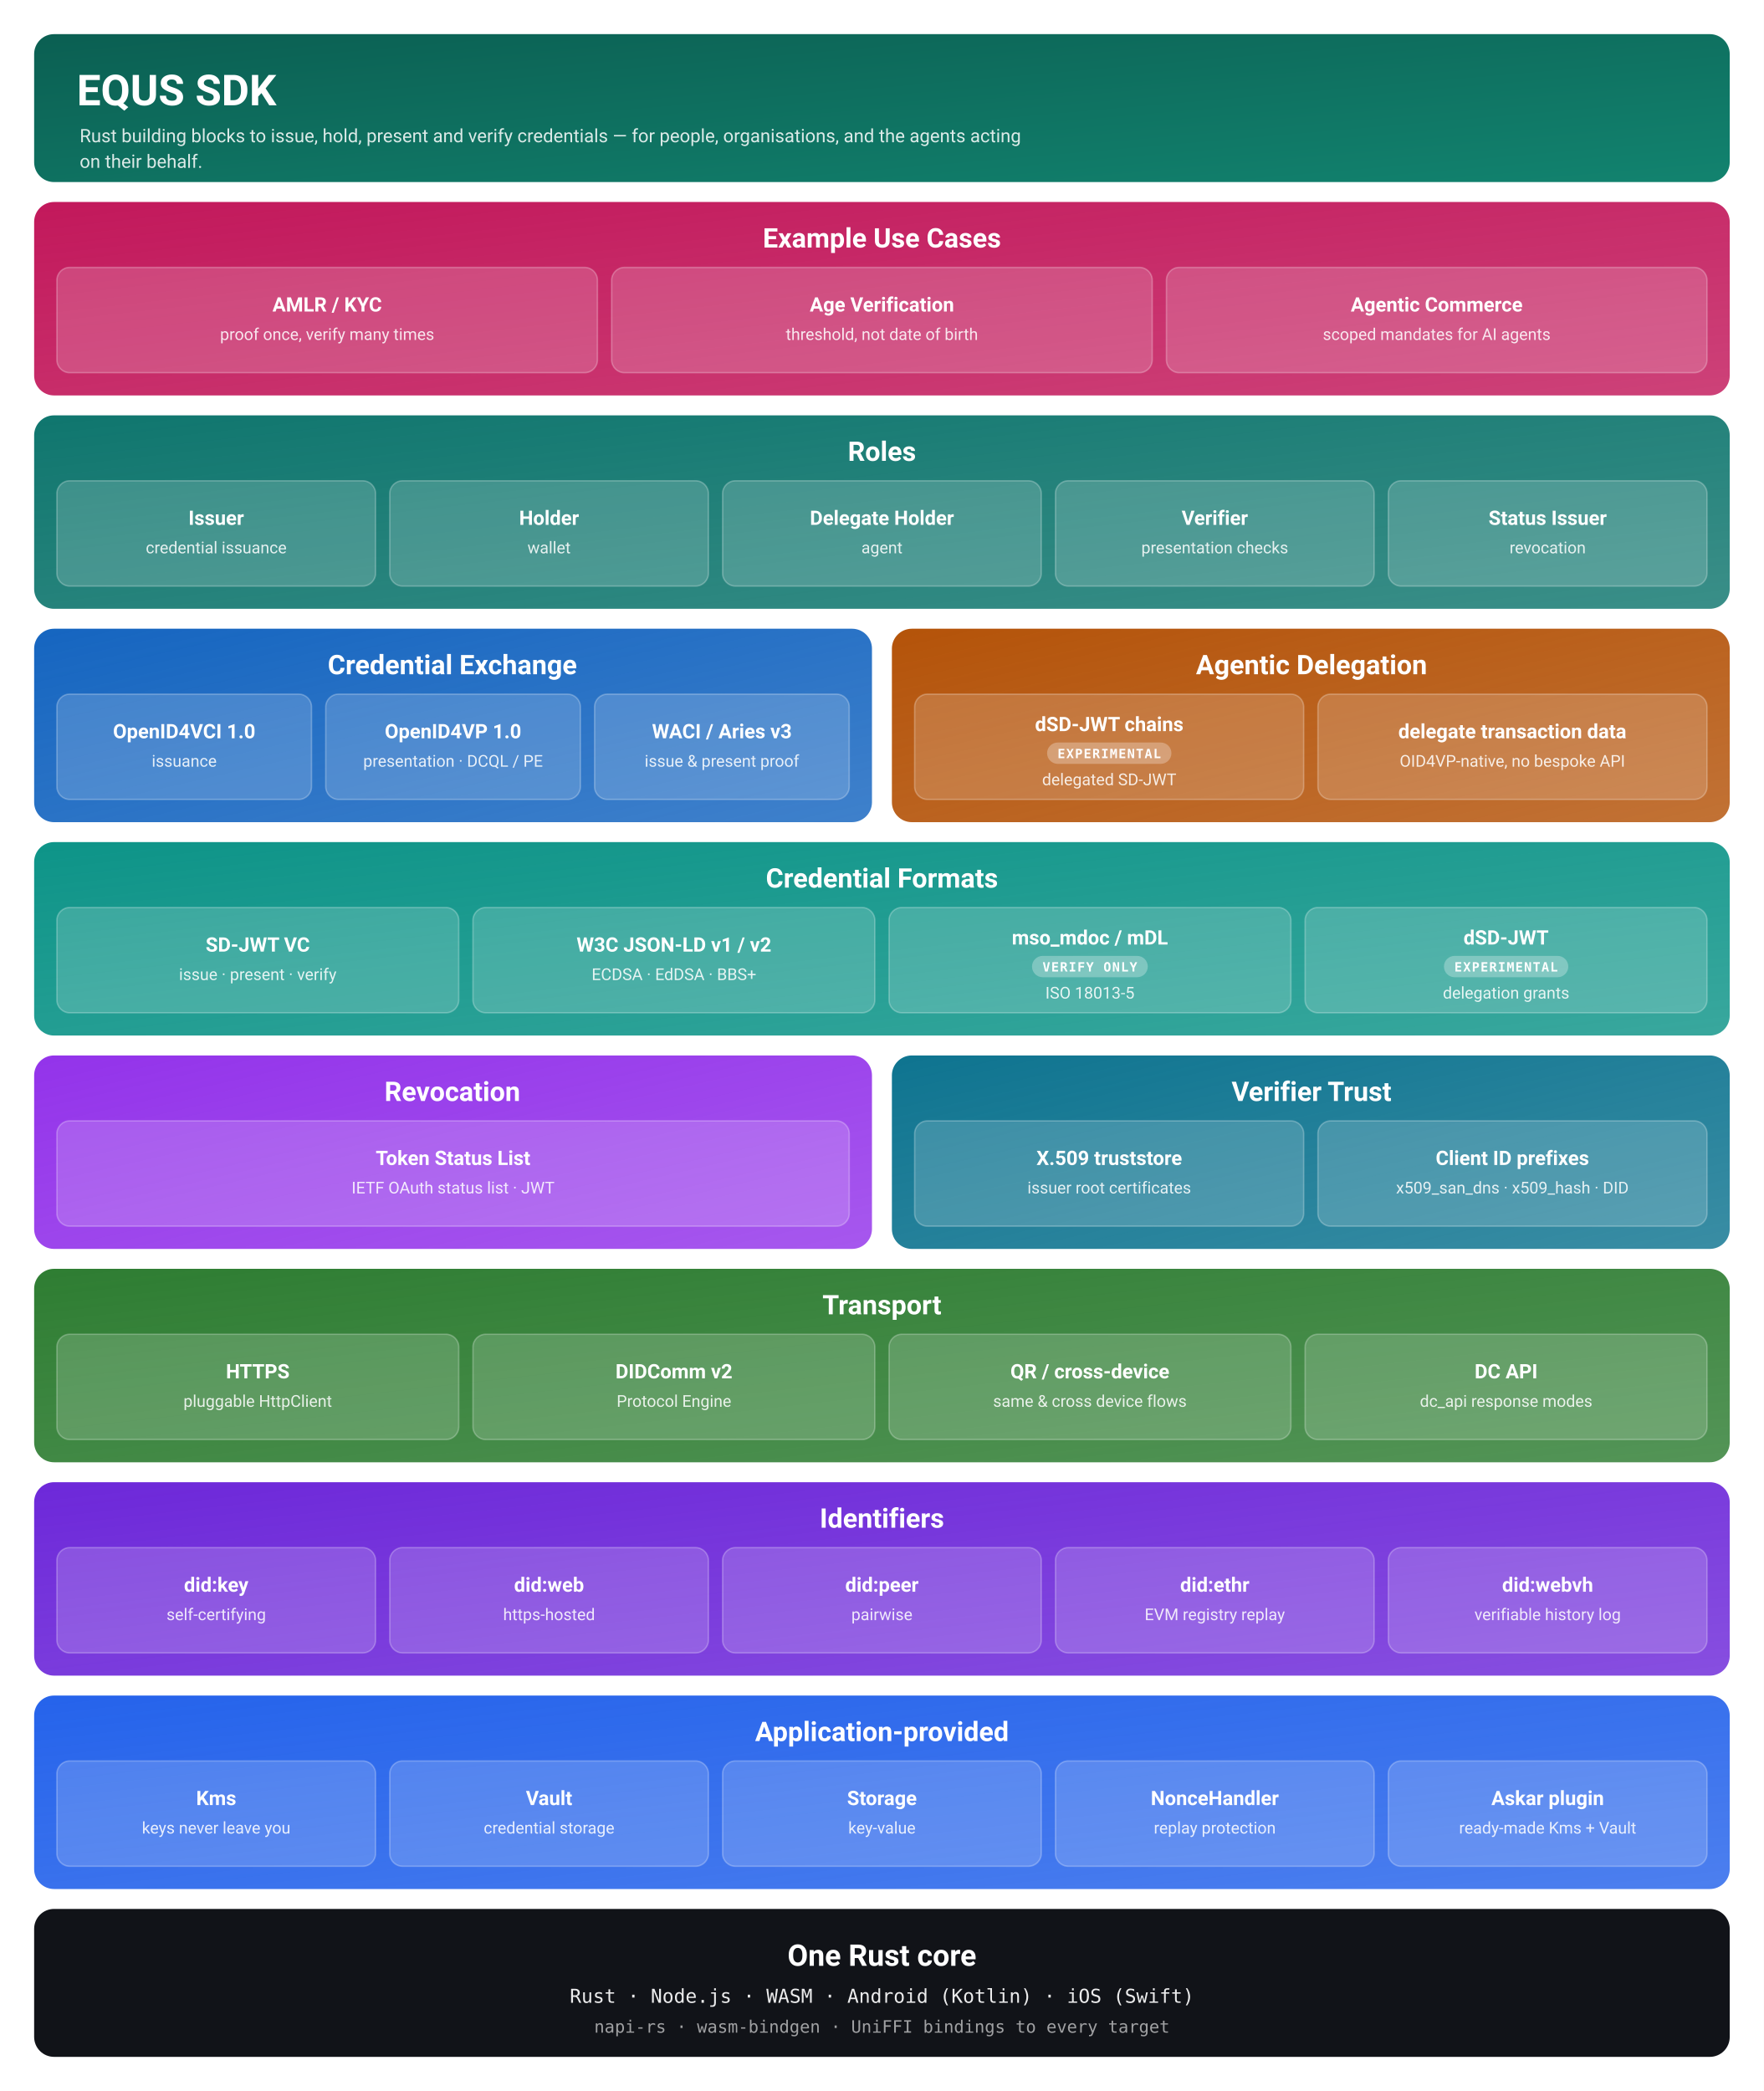
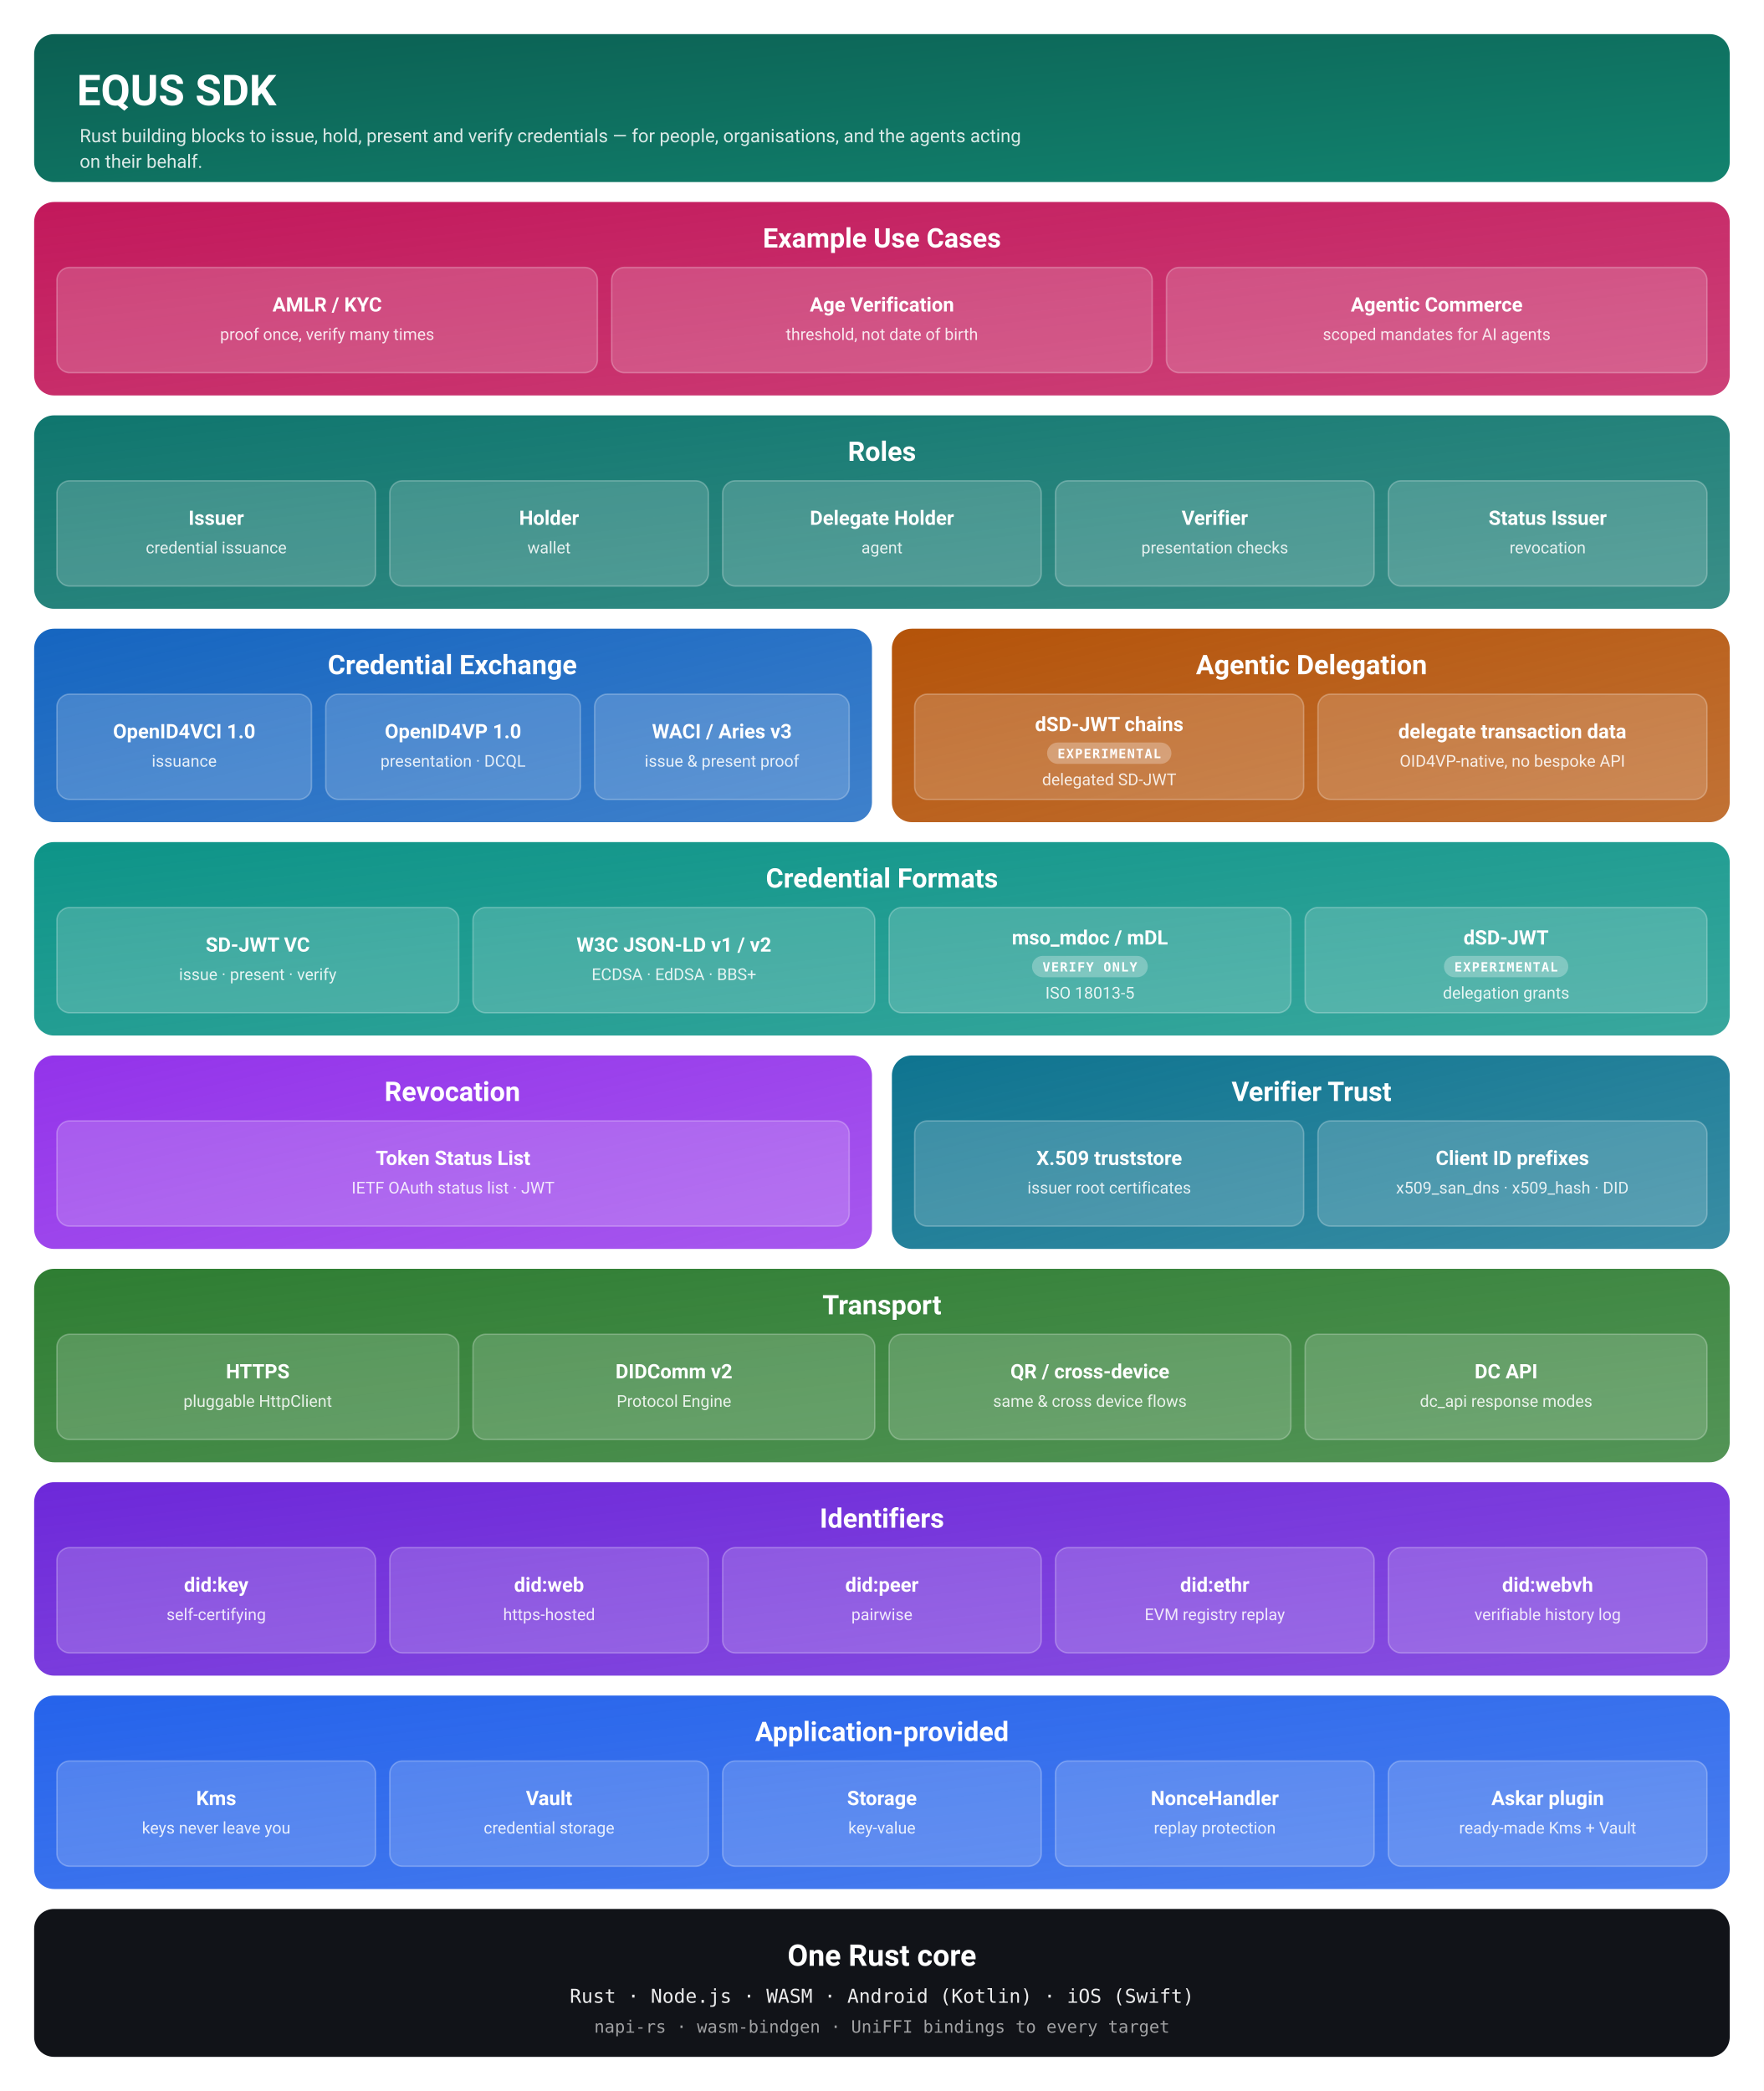
<svg xmlns="http://www.w3.org/2000/svg" width="1240" height="1470" viewBox="0 0 1240 1470" font-family="-apple-system,BlinkMacSystemFont,'Segoe UI',Roboto,Helvetica,Arial,sans-serif">
  <defs>
    <linearGradient id="hdr" x1="0" y1="0" x2="1" y2="1">
      <stop offset="0" stop-color="#0B5F52" />
      <stop offset="1" stop-color="#12836F" />
    </linearGradient>
    <linearGradient id="g0" x1="0" y1="0" x2="1" y2="1">
      <stop offset="0" stop-color="#C2185B" stop-opacity="1" />
      <stop offset="1" stop-color="#C2185B" stop-opacity="0.82" />
    </linearGradient>
    <linearGradient id="g1" x1="0" y1="0" x2="1" y2="1">
      <stop offset="0" stop-color="#0F766E" stop-opacity="1" />
      <stop offset="1" stop-color="#0F766E" stop-opacity="0.82" />
    </linearGradient>
    <linearGradient id="g2" x1="0" y1="0" x2="1" y2="1">
      <stop offset="0" stop-color="#1565C0" stop-opacity="1" />
      <stop offset="1" stop-color="#1565C0" stop-opacity="0.82" />
    </linearGradient>
    <linearGradient id="g3" x1="0" y1="0" x2="1" y2="1">
      <stop offset="0" stop-color="#B45309" stop-opacity="1" />
      <stop offset="1" stop-color="#B45309" stop-opacity="0.82" />
    </linearGradient>
    <linearGradient id="g4" x1="0" y1="0" x2="1" y2="1">
      <stop offset="0" stop-color="#0D9488" stop-opacity="1" />
      <stop offset="1" stop-color="#0D9488" stop-opacity="0.82" />
    </linearGradient>
    <linearGradient id="g5" x1="0" y1="0" x2="1" y2="1">
      <stop offset="0" stop-color="#9333EA" stop-opacity="1" />
      <stop offset="1" stop-color="#9333EA" stop-opacity="0.82" />
    </linearGradient>
    <linearGradient id="g6" x1="0" y1="0" x2="1" y2="1">
      <stop offset="0" stop-color="#0E7490" stop-opacity="1" />
      <stop offset="1" stop-color="#0E7490" stop-opacity="0.82" />
    </linearGradient>
    <linearGradient id="g7" x1="0" y1="0" x2="1" y2="1">
      <stop offset="0" stop-color="#2E7D32" stop-opacity="1" />
      <stop offset="1" stop-color="#2E7D32" stop-opacity="0.82" />
    </linearGradient>
    <linearGradient id="g8" x1="0" y1="0" x2="1" y2="1">
      <stop offset="0" stop-color="#6D28D9" stop-opacity="1" />
      <stop offset="1" stop-color="#6D28D9" stop-opacity="0.82" />
    </linearGradient>
    <linearGradient id="g9" x1="0" y1="0" x2="1" y2="1">
      <stop offset="0" stop-color="#2563EB" stop-opacity="1" />
      <stop offset="1" stop-color="#2563EB" stop-opacity="0.82" />
    </linearGradient>
  </defs>
  <rect width="1240" height="1470" fill="#ffffff" />
  <rect x="24" y="24" width="1192" height="104" rx="14" fill="url(#hdr)" />
  <text x="54" y="74" fill="#ffffff" font-size="30" font-weight="700">EQUS SDK</text>
  <text x="56" y="100" fill="#ffffff" fill-opacity="0.85" font-size="13">Rust building blocks to issue, hold, present and verify credentials — for people, organisations, and the agents acting</text>
  <text x="56" y="118" fill="#ffffff" fill-opacity="0.85" font-size="13">on their behalf.</text>
  <rect x="24" y="142" width="1192" height="136" rx="14" fill="url(#g0)" />
  <text x="620" y="174" fill="#ffffff" font-size="19" font-weight="700" text-anchor="middle">Example Use Cases</text>
  <rect x="40.0" y="188" width="380.0" height="74" rx="9" fill="#ffffff" fill-opacity="0.17" stroke="#ffffff" stroke-opacity="0.26" />
  <text x="230.0" y="219" fill="#ffffff" font-size="14" font-weight="700" text-anchor="middle">AMLR / KYC</text>
  <text x="230.0" y="239" fill="#ffffff" fill-opacity="0.86" font-size="11.5" text-anchor="middle">proof once, verify many times</text>
  <rect x="430.0" y="188" width="380.0" height="74" rx="9" fill="#ffffff" fill-opacity="0.17" stroke="#ffffff" stroke-opacity="0.26" />
  <text x="620.0" y="219" fill="#ffffff" font-size="14" font-weight="700" text-anchor="middle">Age Verification</text>
  <text x="620.0" y="239" fill="#ffffff" fill-opacity="0.86" font-size="11.5" text-anchor="middle">threshold, not date of birth</text>
  <rect x="820.0" y="188" width="380.0" height="74" rx="9" fill="#ffffff" fill-opacity="0.17" stroke="#ffffff" stroke-opacity="0.26" />
  <text x="1010.0" y="219" fill="#ffffff" font-size="14" font-weight="700" text-anchor="middle">Agentic Commerce</text>
  <text x="1010.0" y="239" fill="#ffffff" fill-opacity="0.86" font-size="11.5" text-anchor="middle">scoped mandates for AI agents</text>
  <rect x="24" y="292" width="1192" height="136" rx="14" fill="url(#g1)" />
  <text x="620" y="324" fill="#ffffff" font-size="19" font-weight="700" text-anchor="middle">Roles</text>
  <rect x="40.0" y="338" width="224.0" height="74" rx="9" fill="#ffffff" fill-opacity="0.17" stroke="#ffffff" stroke-opacity="0.26" />
  <text x="152.0" y="369" fill="#ffffff" font-size="14" font-weight="700" text-anchor="middle">Issuer</text>
  <text x="152.0" y="389" fill="#ffffff" fill-opacity="0.86" font-size="11.5" text-anchor="middle">credential issuance</text>
  <rect x="274.0" y="338" width="224.0" height="74" rx="9" fill="#ffffff" fill-opacity="0.17" stroke="#ffffff" stroke-opacity="0.26" />
  <text x="386.0" y="369" fill="#ffffff" font-size="14" font-weight="700" text-anchor="middle">Holder</text>
  <text x="386.0" y="389" fill="#ffffff" fill-opacity="0.86" font-size="11.5" text-anchor="middle">wallet</text>
  <rect x="508.0" y="338" width="224.0" height="74" rx="9" fill="#ffffff" fill-opacity="0.17" stroke="#ffffff" stroke-opacity="0.26" />
  <text x="620.0" y="369" fill="#ffffff" font-size="14" font-weight="700" text-anchor="middle">Delegate Holder</text>
  <text x="620.0" y="389" fill="#ffffff" fill-opacity="0.86" font-size="11.5" text-anchor="middle">agent</text>
  <rect x="742.0" y="338" width="224.0" height="74" rx="9" fill="#ffffff" fill-opacity="0.17" stroke="#ffffff" stroke-opacity="0.26" />
  <text x="854.0" y="369" fill="#ffffff" font-size="14" font-weight="700" text-anchor="middle">Verifier</text>
  <text x="854.0" y="389" fill="#ffffff" fill-opacity="0.86" font-size="11.5" text-anchor="middle">presentation checks</text>
  <rect x="976.0" y="338" width="224.0" height="74" rx="9" fill="#ffffff" fill-opacity="0.17" stroke="#ffffff" stroke-opacity="0.26" />
  <text x="1088.0" y="369" fill="#ffffff" font-size="14" font-weight="700" text-anchor="middle">Status Issuer</text>
  <text x="1088.0" y="389" fill="#ffffff" fill-opacity="0.86" font-size="11.5" text-anchor="middle">revocation</text>
  <rect x="24" y="442" width="589" height="136" rx="14" fill="url(#g2)" />
  <text x="318" y="474" fill="#ffffff" font-size="19" font-weight="700" text-anchor="middle">Credential Exchange</text>
  <rect x="40.0" y="488" width="179.0" height="74" rx="9" fill="#ffffff" fill-opacity="0.17" stroke="#ffffff" stroke-opacity="0.26" />
  <text x="129.5" y="519" fill="#ffffff" font-size="14" font-weight="700" text-anchor="middle">OpenID4VCI 1.0</text>
  <text x="129.5" y="539" fill="#ffffff" fill-opacity="0.86" font-size="11.5" text-anchor="middle">issuance</text>
  <rect x="229.0" y="488" width="179.0" height="74" rx="9" fill="#ffffff" fill-opacity="0.17" stroke="#ffffff" stroke-opacity="0.26" />
  <text x="318.5" y="519" fill="#ffffff" font-size="14" font-weight="700" text-anchor="middle">OpenID4VP 1.0</text>
-   <text x="318.5" y="539" fill="#ffffff" fill-opacity="0.86" font-size="11.5" text-anchor="middle">presentation · DCQL / PE</text>
+   <text x="318.5" y="539" fill="#ffffff" fill-opacity="0.86" font-size="11.5" text-anchor="middle">presentation · DCQL</text>
  <rect x="418.0" y="488" width="179.0" height="74" rx="9" fill="#ffffff" fill-opacity="0.17" stroke="#ffffff" stroke-opacity="0.26" />
  <text x="507.5" y="519" fill="#ffffff" font-size="14" font-weight="700" text-anchor="middle">WACI / Aries v3</text>
  <text x="507.5" y="539" fill="#ffffff" fill-opacity="0.86" font-size="11.5" text-anchor="middle">issue &amp; present proof</text>
  <rect x="627" y="442" width="589" height="136" rx="14" fill="url(#g3)" />
  <text x="922" y="474" fill="#ffffff" font-size="19" font-weight="700" text-anchor="middle">Agentic Delegation</text>
  <rect x="643.0" y="488" width="273.5" height="74" rx="9" fill="#ffffff" fill-opacity="0.17" stroke="#ffffff" stroke-opacity="0.26" />
  <text x="779.8" y="514" fill="#ffffff" font-size="14" font-weight="700" text-anchor="middle">dSD-JWT chains</text>
  <rect x="736.1" y="522" width="87.4" height="15" rx="7.5" fill="#ffffff" fill-opacity="0.28" />
  <text x="779.8" y="533" fill="#ffffff" font-size="9" font-weight="700" letter-spacing="0.7" text-anchor="middle" font-family="ui-monospace,SFMono-Regular,Menlo,Consolas,monospace">EXPERIMENTAL</text>
  <text x="779.8" y="552" fill="#ffffff" fill-opacity="0.86" font-size="11.5" text-anchor="middle">delegated SD-JWT</text>
  <rect x="926.5" y="488" width="273.5" height="74" rx="9" fill="#ffffff" fill-opacity="0.17" stroke="#ffffff" stroke-opacity="0.26" />
  <text x="1063.2" y="519" fill="#ffffff" font-size="14" font-weight="700" text-anchor="middle">delegate transaction data</text>
  <text x="1063.2" y="539" fill="#ffffff" fill-opacity="0.86" font-size="11.5" text-anchor="middle">OID4VP-native, no bespoke API</text>
  <rect x="24" y="592" width="1192" height="136" rx="14" fill="url(#g4)" />
  <text x="620" y="624" fill="#ffffff" font-size="19" font-weight="700" text-anchor="middle">Credential Formats</text>
  <rect x="40.0" y="638" width="282.5" height="74" rx="9" fill="#ffffff" fill-opacity="0.17" stroke="#ffffff" stroke-opacity="0.26" />
  <text x="181.2" y="669" fill="#ffffff" font-size="14" font-weight="700" text-anchor="middle">SD-JWT VC</text>
  <text x="181.2" y="689" fill="#ffffff" fill-opacity="0.86" font-size="11.5" text-anchor="middle">issue · present · verify</text>
  <rect x="332.5" y="638" width="282.5" height="74" rx="9" fill="#ffffff" fill-opacity="0.17" stroke="#ffffff" stroke-opacity="0.26" />
  <text x="473.8" y="669" fill="#ffffff" font-size="14" font-weight="700" text-anchor="middle">W3C JSON-LD v1 / v2</text>
  <text x="473.8" y="689" fill="#ffffff" fill-opacity="0.86" font-size="11.5" text-anchor="middle">ECDSA · EdDSA · BBS+</text>
  <rect x="625.0" y="638" width="282.5" height="74" rx="9" fill="#ffffff" fill-opacity="0.17" stroke="#ffffff" stroke-opacity="0.26" />
  <text x="766.2" y="664" fill="#ffffff" font-size="14" font-weight="700" text-anchor="middle">mso_mdoc / mDL</text>
  <rect x="725.5" y="672" width="81.4" height="15" rx="7.5" fill="#ffffff" fill-opacity="0.28" />
  <text x="766.2" y="683" fill="#ffffff" font-size="9" font-weight="700" letter-spacing="0.7" text-anchor="middle" font-family="ui-monospace,SFMono-Regular,Menlo,Consolas,monospace">VERIFY ONLY</text>
  <text x="766.2" y="702" fill="#ffffff" fill-opacity="0.86" font-size="11.5" text-anchor="middle">ISO 18013-5</text>
  <rect x="917.5" y="638" width="282.5" height="74" rx="9" fill="#ffffff" fill-opacity="0.17" stroke="#ffffff" stroke-opacity="0.26" />
  <text x="1058.8" y="664" fill="#ffffff" font-size="14" font-weight="700" text-anchor="middle">dSD-JWT</text>
  <rect x="1015.1" y="672" width="87.4" height="15" rx="7.5" fill="#ffffff" fill-opacity="0.28" />
  <text x="1058.8" y="683" fill="#ffffff" font-size="9" font-weight="700" letter-spacing="0.7" text-anchor="middle" font-family="ui-monospace,SFMono-Regular,Menlo,Consolas,monospace">EXPERIMENTAL</text>
  <text x="1058.8" y="702" fill="#ffffff" fill-opacity="0.86" font-size="11.5" text-anchor="middle">delegation grants</text>
  <rect x="24" y="742" width="589" height="136" rx="14" fill="url(#g5)" />
  <text x="318" y="774" fill="#ffffff" font-size="19" font-weight="700" text-anchor="middle">Revocation</text>
  <rect x="40.0" y="788" width="557.0" height="74" rx="9" fill="#ffffff" fill-opacity="0.17" stroke="#ffffff" stroke-opacity="0.26" />
  <text x="318.5" y="819" fill="#ffffff" font-size="14" font-weight="700" text-anchor="middle">Token Status List</text>
  <text x="318.5" y="839" fill="#ffffff" fill-opacity="0.86" font-size="11.5" text-anchor="middle">IETF OAuth status list · JWT</text>
  <rect x="627" y="742" width="589" height="136" rx="14" fill="url(#g6)" />
  <text x="922" y="774" fill="#ffffff" font-size="19" font-weight="700" text-anchor="middle">Verifier Trust</text>
  <rect x="643.0" y="788" width="273.5" height="74" rx="9" fill="#ffffff" fill-opacity="0.17" stroke="#ffffff" stroke-opacity="0.26" />
  <text x="779.8" y="819" fill="#ffffff" font-size="14" font-weight="700" text-anchor="middle">X.509 truststore</text>
  <text x="779.8" y="839" fill="#ffffff" fill-opacity="0.86" font-size="11.5" text-anchor="middle">issuer root certificates</text>
  <rect x="926.5" y="788" width="273.5" height="74" rx="9" fill="#ffffff" fill-opacity="0.17" stroke="#ffffff" stroke-opacity="0.26" />
  <text x="1063.2" y="819" fill="#ffffff" font-size="14" font-weight="700" text-anchor="middle">Client ID prefixes</text>
  <text x="1063.2" y="839" fill="#ffffff" fill-opacity="0.86" font-size="11.5" text-anchor="middle">x509_san_dns · x509_hash · DID</text>
  <rect x="24" y="892" width="1192" height="136" rx="14" fill="url(#g7)" />
  <text x="620" y="924" fill="#ffffff" font-size="19" font-weight="700" text-anchor="middle">Transport</text>
  <rect x="40.0" y="938" width="282.5" height="74" rx="9" fill="#ffffff" fill-opacity="0.17" stroke="#ffffff" stroke-opacity="0.26" />
  <text x="181.2" y="969" fill="#ffffff" font-size="14" font-weight="700" text-anchor="middle">HTTPS</text>
  <text x="181.2" y="989" fill="#ffffff" fill-opacity="0.86" font-size="11.5" text-anchor="middle">pluggable HttpClient</text>
  <rect x="332.5" y="938" width="282.5" height="74" rx="9" fill="#ffffff" fill-opacity="0.17" stroke="#ffffff" stroke-opacity="0.26" />
  <text x="473.8" y="969" fill="#ffffff" font-size="14" font-weight="700" text-anchor="middle">DIDComm v2</text>
  <text x="473.8" y="989" fill="#ffffff" fill-opacity="0.86" font-size="11.5" text-anchor="middle">Protocol Engine</text>
  <rect x="625.0" y="938" width="282.5" height="74" rx="9" fill="#ffffff" fill-opacity="0.17" stroke="#ffffff" stroke-opacity="0.26" />
  <text x="766.2" y="969" fill="#ffffff" font-size="14" font-weight="700" text-anchor="middle">QR / cross-device</text>
  <text x="766.2" y="989" fill="#ffffff" fill-opacity="0.86" font-size="11.5" text-anchor="middle">same &amp; cross device flows</text>
  <rect x="917.5" y="938" width="282.5" height="74" rx="9" fill="#ffffff" fill-opacity="0.17" stroke="#ffffff" stroke-opacity="0.26" />
  <text x="1058.8" y="969" fill="#ffffff" font-size="14" font-weight="700" text-anchor="middle">DC API</text>
  <text x="1058.8" y="989" fill="#ffffff" fill-opacity="0.86" font-size="11.5" text-anchor="middle">dc_api response modes</text>
  <rect x="24" y="1042" width="1192" height="136" rx="14" fill="url(#g8)" />
  <text x="620" y="1074" fill="#ffffff" font-size="19" font-weight="700" text-anchor="middle">Identifiers</text>
  <rect x="40.0" y="1088" width="224.0" height="74" rx="9" fill="#ffffff" fill-opacity="0.17" stroke="#ffffff" stroke-opacity="0.26" />
  <text x="152.0" y="1119" fill="#ffffff" font-size="14" font-weight="700" text-anchor="middle">did:key</text>
  <text x="152.0" y="1139" fill="#ffffff" fill-opacity="0.86" font-size="11.5" text-anchor="middle">self-certifying</text>
  <rect x="274.0" y="1088" width="224.0" height="74" rx="9" fill="#ffffff" fill-opacity="0.17" stroke="#ffffff" stroke-opacity="0.26" />
  <text x="386.0" y="1119" fill="#ffffff" font-size="14" font-weight="700" text-anchor="middle">did:web</text>
  <text x="386.0" y="1139" fill="#ffffff" fill-opacity="0.86" font-size="11.5" text-anchor="middle">https-hosted</text>
  <rect x="508.0" y="1088" width="224.0" height="74" rx="9" fill="#ffffff" fill-opacity="0.17" stroke="#ffffff" stroke-opacity="0.26" />
  <text x="620.0" y="1119" fill="#ffffff" font-size="14" font-weight="700" text-anchor="middle">did:peer</text>
  <text x="620.0" y="1139" fill="#ffffff" fill-opacity="0.86" font-size="11.5" text-anchor="middle">pairwise</text>
  <rect x="742.0" y="1088" width="224.0" height="74" rx="9" fill="#ffffff" fill-opacity="0.17" stroke="#ffffff" stroke-opacity="0.26" />
  <text x="854.0" y="1119" fill="#ffffff" font-size="14" font-weight="700" text-anchor="middle">did:ethr</text>
  <text x="854.0" y="1139" fill="#ffffff" fill-opacity="0.86" font-size="11.5" text-anchor="middle">EVM registry replay</text>
  <rect x="976.0" y="1088" width="224.0" height="74" rx="9" fill="#ffffff" fill-opacity="0.17" stroke="#ffffff" stroke-opacity="0.26" />
  <text x="1088.0" y="1119" fill="#ffffff" font-size="14" font-weight="700" text-anchor="middle">did:webvh</text>
  <text x="1088.0" y="1139" fill="#ffffff" fill-opacity="0.86" font-size="11.5" text-anchor="middle">verifiable history log</text>
  <rect x="24" y="1192" width="1192" height="136" rx="14" fill="url(#g9)" />
  <text x="620" y="1224" fill="#ffffff" font-size="19" font-weight="700" text-anchor="middle">Application-provided</text>
  <rect x="40.0" y="1238" width="224.0" height="74" rx="9" fill="#ffffff" fill-opacity="0.17" stroke="#ffffff" stroke-opacity="0.26" />
  <text x="152.0" y="1269" fill="#ffffff" font-size="14" font-weight="700" text-anchor="middle">Kms</text>
  <text x="152.0" y="1289" fill="#ffffff" fill-opacity="0.86" font-size="11.5" text-anchor="middle">keys never leave you</text>
  <rect x="274.0" y="1238" width="224.0" height="74" rx="9" fill="#ffffff" fill-opacity="0.17" stroke="#ffffff" stroke-opacity="0.26" />
  <text x="386.0" y="1269" fill="#ffffff" font-size="14" font-weight="700" text-anchor="middle">Vault</text>
  <text x="386.0" y="1289" fill="#ffffff" fill-opacity="0.86" font-size="11.5" text-anchor="middle">credential storage</text>
  <rect x="508.0" y="1238" width="224.0" height="74" rx="9" fill="#ffffff" fill-opacity="0.17" stroke="#ffffff" stroke-opacity="0.26" />
  <text x="620.0" y="1269" fill="#ffffff" font-size="14" font-weight="700" text-anchor="middle">Storage</text>
  <text x="620.0" y="1289" fill="#ffffff" fill-opacity="0.86" font-size="11.5" text-anchor="middle">key-value</text>
  <rect x="742.0" y="1238" width="224.0" height="74" rx="9" fill="#ffffff" fill-opacity="0.17" stroke="#ffffff" stroke-opacity="0.26" />
  <text x="854.0" y="1269" fill="#ffffff" font-size="14" font-weight="700" text-anchor="middle">NonceHandler</text>
  <text x="854.0" y="1289" fill="#ffffff" fill-opacity="0.86" font-size="11.5" text-anchor="middle">replay protection</text>
  <rect x="976.0" y="1238" width="224.0" height="74" rx="9" fill="#ffffff" fill-opacity="0.17" stroke="#ffffff" stroke-opacity="0.26" />
  <text x="1088.0" y="1269" fill="#ffffff" font-size="14" font-weight="700" text-anchor="middle">Askar plugin</text>
  <text x="1088.0" y="1289" fill="#ffffff" fill-opacity="0.86" font-size="11.5" text-anchor="middle">ready-made Kms + Vault</text>
  <rect x="24" y="1342" width="1192" height="104" rx="14" fill="#111318" />
  <text x="620" y="1382" fill="#ffffff" font-size="21" font-weight="700" text-anchor="middle">One Rust core</text>
  <text x="620" y="1408" fill="#ffffff" fill-opacity="0.92" font-size="13.5" text-anchor="middle" font-family="ui-monospace,SFMono-Regular,Menlo,Consolas,monospace">Rust  ·  Node.js  ·  WASM  ·  Android (Kotlin)  ·  iOS (Swift)</text>
  <text x="620" y="1429" fill="#ffffff" fill-opacity="0.6" font-size="12" text-anchor="middle" font-family="ui-monospace,SFMono-Regular,Menlo,Consolas,monospace">napi-rs  ·  wasm-bindgen  ·  UniFFI bindings to every target</text>
</svg>
